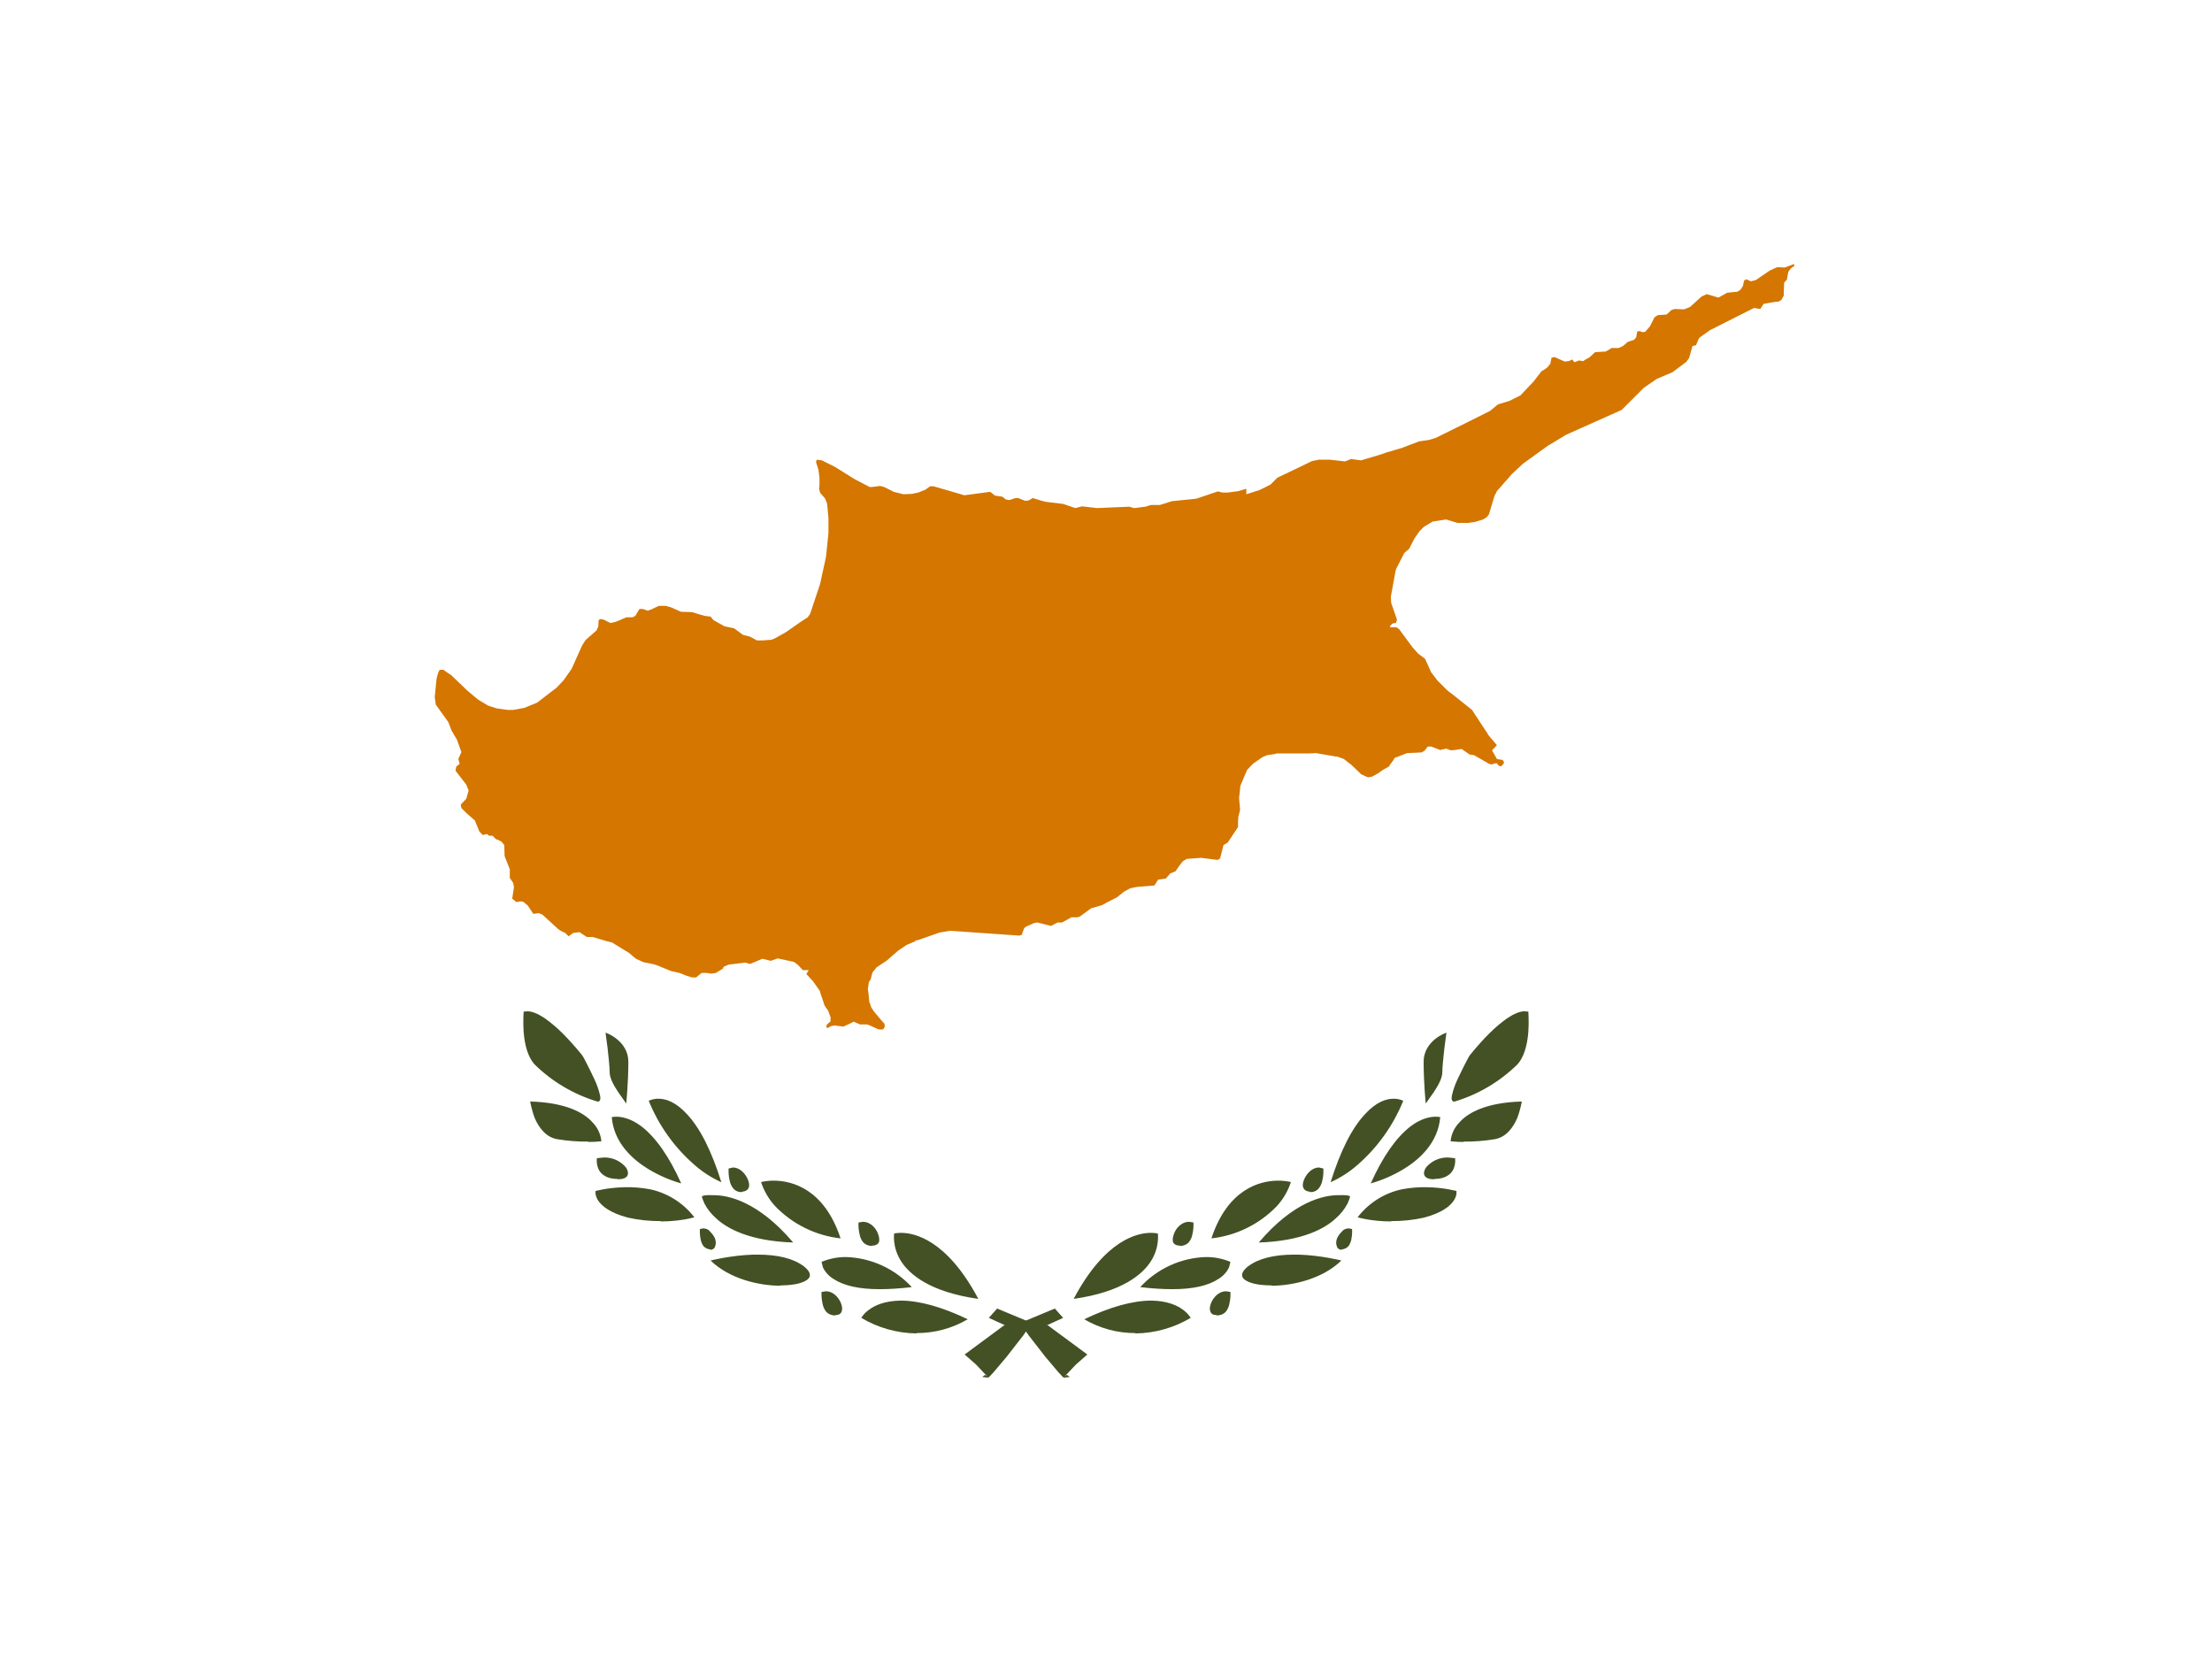
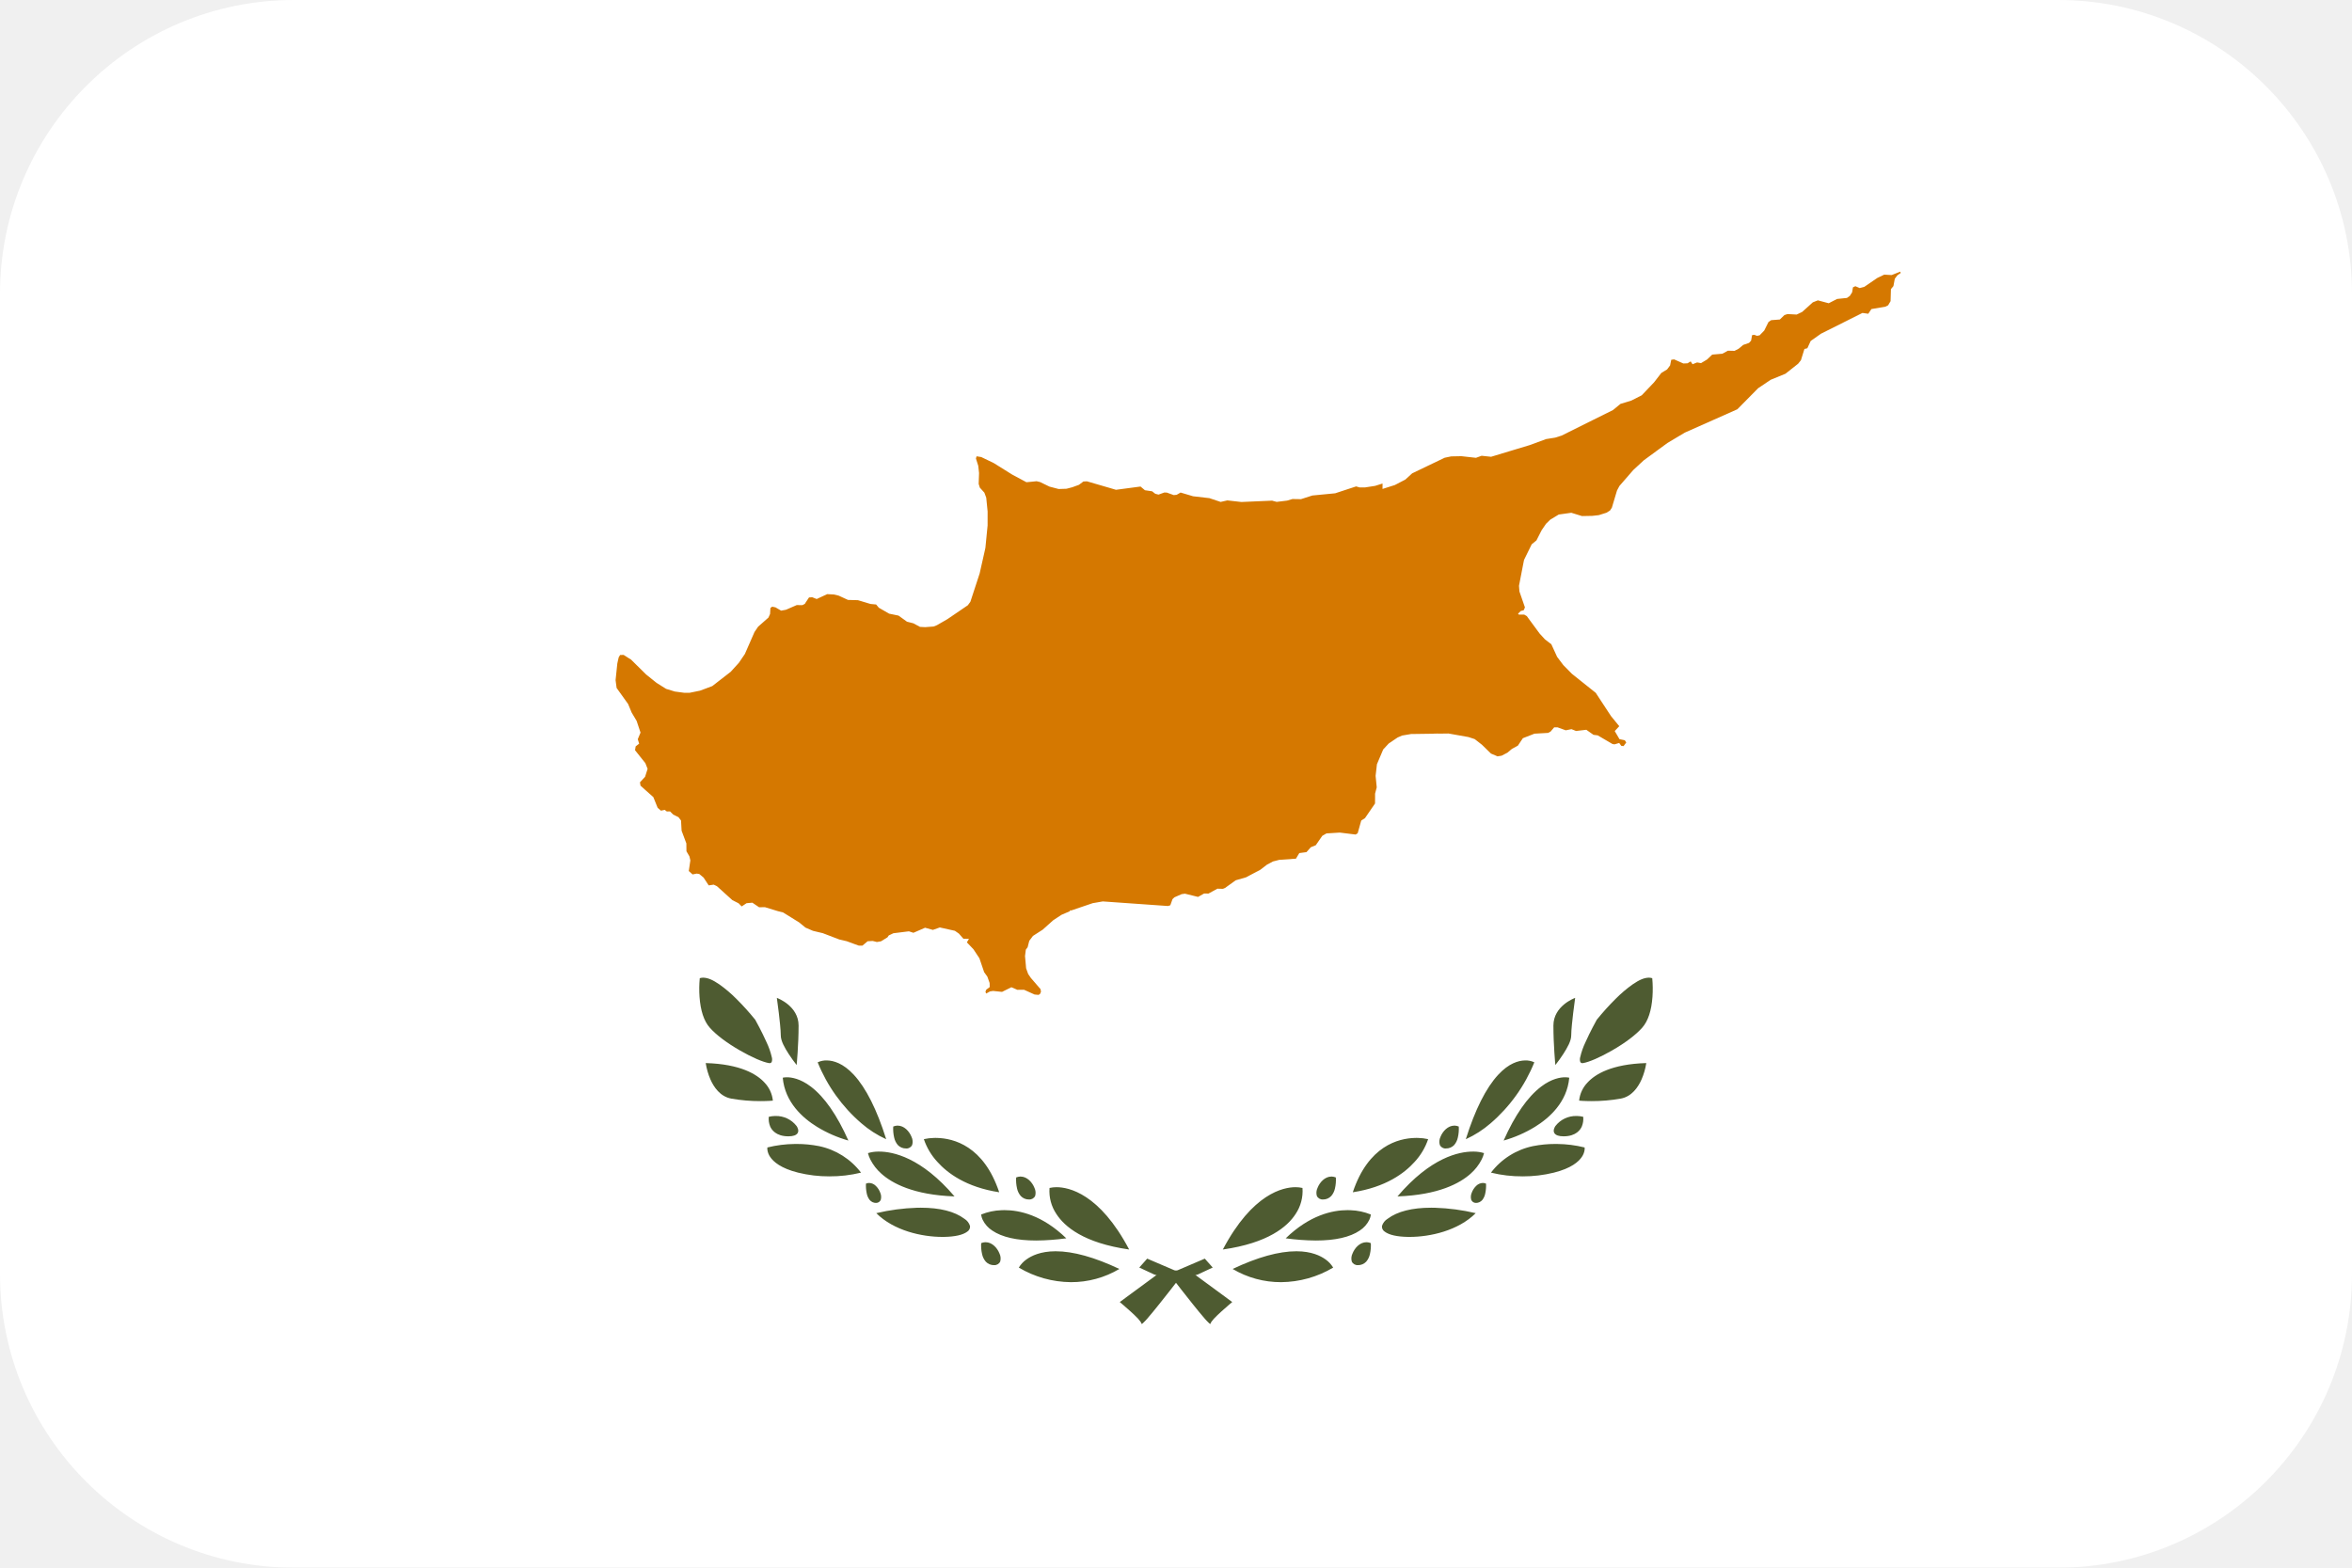
- <svg xmlns="http://www.w3.org/2000/svg" xmlns:xlink="http://www.w3.org/1999/xlink" id="flag-icons-cy" viewBox="0 0 640 480">
-   <path fill="#fff" d="M0 0h640v480H0z" />
-   <path id="cy-a" fill="#435125" d="m307.8 398.6-.2-.2h-.1l-1.3-1.4-3.8-4.5-4.9-6.3-.6-.9-6.2-1.9-4.6-2.1 2.4-2.7 8.4 3.5 6.2 1.3 11.5 8.5-3.3 2.9-3.3 3.5.7-.5.8.6zm-42.6-12.8a32 32 0 0 1-16-4.5s.7-1.3 2.3-2.4c1.6-1.2 4.4-2.5 9-2.6q8.2 0 19.5 5.4a29 29 0 0 1-14.8 4zm-23.5-5.2q-1.6 0-2.6-1a5 5 0 0 1-1.1-2.4 12 12 0 0 1-.3-3.4l1.3-.2c2 0 3.6 1.7 4.3 3.4q.6 1.5.2 2.5t-1.8 1zm41.3-4.8c-13.9-2-19.8-7-22.3-10.9-2.6-4.1-2-8-2-8s.8-.2 2-.2c3.8 0 13.2 1.9 22.3 19zm-28.5-2.8q-8.9 0-13.4-3a8 8 0 0 1-3-3.3l-.4-1.6a18 18 0 0 1 7.2-1.4 27 27 0 0 1 18.9 8.7q-5.1.6-9.3.6m-28.7-1c-6.2 0-14.8-2-20.2-7.3 0 0 5.9-1.5 12.4-1.7h1.2q8.9 0 13.4 3.4 1.5 1.2 1.7 2.2t-.8 1.7q-2.1 1.5-7.2 1.6h-.5zm-20.3-10.5a3 3 0 0 1-2-1 5 5 0 0 1-.8-2c-.3-1.4-.2-2.8-.2-2.9l1-.2q1.4.1 2 1a6 6 0 0 1 1.4 2q.4 1.3 0 2.2c0 .4-.6 1-1.3 1zm46.9-1q-1.6 0-2.6-1a5 5 0 0 1-1.1-2.4 12 12 0 0 1-.3-3.4l1.3-.2c2 0 3.7 1.7 4.3 3.4q.6 1.5.3 2.5-.5 1-2 1zm-22.8-1c-12.6-.4-19.2-4-22.4-7a15 15 0 0 1-3.4-4.3q-.7-1.6-.7-2 .2-.5 3-.4h.4c4.2 0 12.9 1.8 23 13.7zm13.6-1.2a31 31 0 0 1-18.9-9.3 19 19 0 0 1-4.1-7s1.2-.3 3-.4h1c5 .1 14.3 2.4 19 16.7m-52-5a42 42 0 0 1-9.5-1c-5.3-1.4-7.6-3.4-8.6-4.9a5 5 0 0 1-.8-2v-.8s3.5-1 8.4-1.1a35 35 0 0 1 7.4.6 22 22 0 0 1 12.8 8.1s-4 1.2-9.7 1.2zm23.5-8.4a3 3 0 0 1-2.5-1 5 5 0 0 1-1.1-2.4c-.4-1.6-.3-3.2-.3-3.4l1.2-.3h.1c2 0 3.6 1.8 4.3 3.5q.6 1.5.2 2.4-.5 1-1.9 1.1zm-17.6-2.5a39 39 0 0 1-9.6-4.2c-4.4-2.7-9.9-7.5-10.5-15l1-.1h.3c1.3 0 4 .3 7.3 2.8q6.3 4.9 11.5 16.5m11.5-.4a31 31 0 0 1-7.6-4.9 49 49 0 0 1-13.3-18.6s.9-.5 2.3-.6h.6c2 0 4.9.9 8.1 4.4q5.7 6 10 19.7zm-29.9-.9c-3.9 0-5.2-2-5.6-3a6 6 0 0 1-.4-3l2-.2a8 8 0 0 1 6.5 3c.2.4.8 1.4.3 2.3q-.6 1-2.8 1zm-8.5-10.8a51 51 0 0 1-9-.7c-3.4-.6-5.3-3.5-6.4-5.9-1-2.5-1.4-5-1.4-5 10.6.3 15.7 3.4 18 6a9 9 0 0 1 2.6 5.5s-1.6.2-3.8.2zm11-11-2.4-3.4c-1.3-2-2.4-4-2.4-5.6 0-1.7-.4-5-.6-7l-.6-4.5c.3 0 6.6 2.4 6.6 8.4s-.6 12-.6 12zm-8.2-.6h-.2a44 44 0 0 1-18.2-10.8q-2.6-3-3.1-9.4c-.2-3 0-5.5 0-5.8l1.1-.1q2 0 5 2a40 40 0 0 1 5.2 4.4c3.2 3.2 5.7 6.4 5.7 6.4.3.4 2 3.7 3.5 6.9a22 22 0 0 1 1.6 4.6q.2.9 0 1.4l-.3.4h-.4z" />
-   <use xlink:href="#cy-a" width="100%" height="100%" transform="matrix(-1 0 0 1 593.7 0)" />
-   <path fill="#d47600" d="m519 76.4-1.8.7-.8.3-2.2-.1-2.2 1-3.8 2.6-.1.1-1.5.4-1.3-.6-.7.4-.3 1.5-.7 1.1-.9.6-3 .3-2.5 1.4-3.4-1-1.5.7-3.3 3-1.7.7h-.5l-2.3-.1-.9.3-1.4 1.3-2.6.2-.9.6-1.3 2.6L476 96l-.8.1-.8-.3-.7.1-.3 1.7-.6.7-1.8.6-1.4 1.2-1.3.6h-2l-1.7 1-3.1.2-1.3 1.2-.3.3-.6.3-1 .6-.2.2-1.2-.2-1.4.5-.6-.8-1 .5-1.2.1-1.6-.7-1.3-.6-.9.2-.3 1.5v.2l-1 1.2-1.7 1.1-.2.3-2 2.6-3.8 4-3.2 1.6-3.3 1-2.3 1.9-6 3-9.7 4.8-2 .6-2.8.4-5 1.9-4.4 1.3-.3.1-.8.3-6.3 1.9-2.9-.4-1.7.7-4.5-.5h-3.1l-2 .4-3.7 1.8-6.3 3-2 2-3.2 1.6-3.8 1.2v-1.6l-1.3.4-1 .3-3 .4h-1.7l-1.1-.3h-.2l-6.2 2.1-7 .7-3.5 1.1H333l-1.6.5-3.2.4-1.2-.3-.2-.1-9.4.4-4.3-.5-2 .5-3.5-1.2-5-.6-1.2-.3-2.6-.8-1.2.7-1 .1-2-.8h-.8l-1.8.6-1-.2-1-.8-2.1-.3-1.4-1.1-7.5 1-2-.6-6.9-2h-1l-1.4 1-2 .8-1.9.4-2.4.1-2.8-.7-2.8-1.4-1.1-.3-2.4.3h-.7l-4.4-2.3-5.6-3.5-3.8-1.9-1.5-.2-.2.7.7 2.2.3 2.3v2l-.1 1.3.3 1.1 1.4 1.6.6 1.5.4 4.2v4.3l-.7 6.8-.2 1-.8 3.6-.7 3.3-2.9 8.7-.7 1-2 1.3-4.3 3-3.2 1.8-1 .4-2.6.2H219l-2-1.1-2-.5-2.6-1.9-2.8-.6-3.2-1.8-.8-1-1.7-.2-2.4-.7-.9-.3-.6-.1-3-.1-2.9-1.3-1.5-.4h-2l-2.1 1-1.1.4-1.4-.5h-1l-1 1.7-.2.3-.8.4h-1.7l-.8.3-1.1.5-1 .4-.5.2h-.3l-.5.2h-.6l-1.2-.6-.6-.3-1-.2-.5.3-.1 1.9-.5 1.1-1.6 1.4-1.6 1.4-1 1.6-3 6.7-1.9 2.7-.5.7-2 2.1-1.7 1.3-3.9 3-3.7 1.5-3.2.6h-1.6l-3-.4-2.6-.8-3-1.8-3.1-2.6-4.7-4.5-.6-.4-.2-.1-1.4-1h-1.1l-.4.8-.3 1-.2.9-.5 5v.3l.3 2.1 3.6 5 1 2.6.2.3.7 1.2.6 1 1.3 3.6-.9 2 .4 1.4-1 .8-.2 1.2 3.1 4 .7 1.7-.7 2.4-1.3 1.4-.3.3.2 1 1.4 1.4 2.5 2.2 1.3 3.2 1 1 1.2-.3.6.5h1l1 1 .6.2 1 .5.8 1 .1 3.2 1.5 3.8v2.5l1 1.5.2 1.2-.5 3.3 1.2 1 1.2-.2.8.1 1.3 1.1 1.6 2.4 1.6-.2 1 .4 4.7 4.3 1 .6.9.4 1 1 1.4-1h.2l1.6-.2.7.5 1.4.9h1.7l4 1.2 1.6.4 3.4 2.1 1.5.9.8.7 1.2 1 2.2 1 2 .4 1 .2.9.3 4.2 1.7 2.3.5 2 .8 1.6.5h1.2l1.6-1.3h1.5l1.3.2 1.3-.2 2-1.2.3-.6 1.4-.6 4.8-.6 1.4.4 3.6-1.5 2.4.6 2-.7 4.7 1 1.2.9 1.4 1.5h1.7l-.7 1.1 2 2.2 1.9 2.7.1.4 1.3 3.9 1 1.4.7 1.9v1.2l-1 .9-.2.4v.2l.2.5.4-.2.7-.4 1-.2 1.6.2 1.1.1 1.7-.8 1.2-.6 1.8.8h2l.9.3 2.4 1.1 1.2.1.4-.3.3-.6-.1-.8-1-1.1-2-2.4-.8-1.2-.6-1.7-.2-2.2-.2-1.5.3-2 .5-.7.4-1.6.1-.4 1.2-1.5 3-2 3.2-2.8 2.5-1.7 2.6-1.1v-.3l.4.1 6.6-2.3 3-.5 20 1.4.7-.2.7-1.9.3-.3.3-.2 2.2-1 1-.2 2.8.7 1.2.3 1.9-1h1.3l2.7-1.5h1.7l.7-.2 3.3-2.4 3.1-.9.8-.4.3-.2 3.3-1.7 2-1.6 1.8-1 2-.4 5-.4 1.1-1.7 2.2-.3 1.3-1.5 1.5-.6 1.1-1.6 1-1.3 1.2-.7 4.1-.3 4.8.6.7-.4 1-3.9 1.2-.7 3-4.5v-1.6l.1-1.4.5-2-.3-3.4.4-3.6 1.9-4.5 1.7-1.8 2.7-1.9 1.4-.6 2-.3h.2l.5-.2h9.2l2.3-.1 5.7 1h.4l1.9.7 2.2 1.7 2.4 2.3.4.4 1.5.7.5.2 1.2-.2 1.8-1 1.4-1 1.8-1v-.2l1.1-1.5.4-.7 3.6-1.4 4.2-.2.5-.3h.2l1.1-1.4h1l2.6 1 1.7-.4 1.4.5 1.1-.1 2-.3 2.3 1.6 1.3.2 4.5 2.6h.4l.2.1.5-.2.8-.2h.1l.1.1.6.7.7.1.8-1-.3-.6-.1-.2-1.7-.3-1.4-2.5 1.4-1.5-2.2-2.6-.4-.5v-.1l-.8-1.2-3.8-5.8-5-4-1.7-1.3-.6-.5-2.7-2.7-1.9-2.5-.2-.5-.4-.9-1.1-2.4-2-1.5-1.6-1.8-3.4-4.6-.5-.7-.8-.5h-1.7l-.1-.2h-.1v-.1l.8-.8 1-.2.3-.9-1.7-4.9v-.2l-.1-1.5 1.3-7.1.2-.9 2.4-4.7 1.4-1.2 1.6-3.1 1.4-2 1.3-1.3.2-.1 2.3-1.4 2-.3 1.9-.3 3.3 1h3l.7-.1 1.4-.2 2.3-.7 1.1-.7.6-.8 1.2-4 .4-1.3.7-1.4 4.3-4.9 3.2-3 7.2-5.2 3.5-2.1 1.8-1.1 16.1-7.2 4.2-4.2 2.2-2.2 3.8-2.6 4.5-1.9 4-3 .8-1.1 1-3.5 1-.2.7-1.7.3-.5 3.1-2.2.4-.2 12.3-6.2 1.8.3 1-1.5 3.5-.6h.7l.9-.5.7-1.3v-.3l.1-3.4.8-.9.4-2.2.4-.6.4-.5 1-.7z" />
+ <svg xmlns="http://www.w3.org/2000/svg" xmlns:xlink="http://www.w3.org/1999/xlink" viewBox="0 0 900 600">
+   <defs>
+     <mask id="fa-flag-rounded-cy" maskUnits="userSpaceOnUse" x="0.0" y="0.0" width="900.0" height="600.0">
+       <rect x="0.0" y="0.0" width="900.0" height="600.0" rx="112.5" ry="112.5" fill="#fff" />
+     </mask>
+   </defs>
+   <g mask="url(#fa-flag-rounded-cy)">
+     <path fill="#fff" d="M0 0h900v600H0z" />
+     <path id="a" d="M463.1 506.741a1.01 1.01 0 01-.347-.245l-.125-.117a21.523 21.523 0 01-1.582-1.643c-1.332-1.513-3.119-3.728-4.69-5.685-3.115-3.883-5.689-7.228-6.174-7.858l-.793-1.032-7.767-2.395-5.671-2.644 3.03-3.406 10.408 4.456 7.767 1.594 14.363 10.564-.011.009c-.029.024-2.089 1.738-4.136 3.6-.913.83-2.064 1.9-2.877 2.783-.335.359-.646.74-.93 1.14a9.004 9.004 0 00-.465.88m-53.34-16.02a39.63 39.63 0 01-19.895-5.567h-.007v-.008a10.24 10.24 0 012.878-3.1c1.941-1.425 5.442-3.128 11.1-3.15h.117c6.7 0 14.9 2.278 24.373 6.771a36.022 36.022 0 01-18.566 5.054l.01.01-.01-.01zm-29.37-6.51a4.241 4.241 0 01-3.17-1.333A6.439 6.439 0 01375.8 480a14.656 14.656 0 01-.351-4.217 4.336 4.336 0 011.562-.354h.112c2.511 0 4.49 2.178 5.338 4.337a4.35 4.35 0 01.274 3.067 2.417 2.417 0 01-2.34 1.37l-.005.009zm51.68-5.99c-17.359-2.479-24.717-8.755-27.833-13.583a15.705 15.705 0 01-2.634-9.96v-.014h.013c.872-.2 1.764-.299 2.658-.293 4.618 0 16.43 2.323 27.8 23.842l.007.014-.02-.01.009.004zm-35.58-3.44c-7.416 0-13.062-1.28-16.782-3.8a10.304 10.304 0 01-3.686-4.125 6.75 6.75 0 01-.594-2.023 22.704 22.704 0 017.765-1.65c.383-.018.769-.029 1.174-.03 5.732 0 14.448 1.87 23.646 10.78l.009.009h-.011a90.034 90.034 0 01-11.53.84l.009-.001zm-35.91-1.38c-7.82 0-18.563-2.388-25.263-9.087l-.007-.008h.02a78.487 78.487 0 0115.523-2.062c.488-.012.98-.018 1.475-.019 7.332 0 12.944 1.422 16.682 4.225a4.942 4.942 0 012.178 2.783 2.28 2.28 0 01-1.056 2.15c-1.683 1.271-4.692 1.949-8.945 2.017l-.6.02-.007-.019zm-25.34-13a3.206 3.206 0 01-2.479-1.167 5.87 5.87 0 01-1.108-2.522 14.298 14.298 0 01-.291-3.674v-.018c.382-.176.797-.27 1.217-.275a3.784 3.784 0 012.589 1.158 6.956 6.956 0 011.688 2.645 4.03 4.03 0 01.18 2.635 1.915 1.915 0 01-1.8 1.21l.004.008zm58.53-1.32a4.241 4.241 0 01-3.17-1.333 6.45 6.45 0 01-1.422-2.878 14.656 14.656 0 01-.351-4.217 4.336 4.336 0 011.562-.354h.112c2.511 0 4.49 2.178 5.338 4.337a4.35 4.35 0 01.274 3.067 2.413 2.413 0 01-2.34 1.37l-.003.008zm-28.51-1.18c-15.737-.554-23.9-5.027-27.984-8.683a18.3 18.3 0 01-4.24-5.447 11.649 11.649 0 01-.908-2.438l.021-.009a13.461 13.461 0 013.885-.579h.368c5.307 0 16.111 2.229 28.852 17.153v.01l.006-.007zm17.09-1.59c-12.661-1.928-19.834-7.363-23.622-11.585a24.177 24.177 0 01-5.213-8.738 18.622 18.622 0 013.9-.469c.169 0 .345-.007.524-.007s.365 0 .553.007c6.368.139 17.934 3.023 23.855 20.785h.01l-.007.007zm-65-6.08a49.336 49.336 0 01-11.96-1.432c-6.629-1.658-9.473-4.189-10.691-6.021a6.318 6.318 0 01-1.031-2.534 4.282 4.282 0 01-.031-1.073l.031-.011a45.238 45.238 0 0110.464-1.328c.239 0 .48-.006.725-.006a43.806 43.806 0 018.564.83 27.146 27.146 0 0116.053 10.14v.009h-.013a49.635 49.635 0 01-12.12 1.42l.009.006zm29.39-10.68a4.244 4.244 0 01-3.172-1.3 6.49 6.49 0 01-1.42-2.908 14.4 14.4 0 01-.351-4.185 4.336 4.336 0 011.562-.354h.112c2.506 0 4.488 2.179 5.339 4.338a4.25 4.25 0 01.243 3.034 2.356 2.356 0 01-2.31 1.38l-.003-.005zm-22.1-3.03a48.225 48.225 0 01-11.967-5.225c-5.544-3.413-12.326-9.45-13.153-18.83h.014a7.14 7.14 0 011.278-.154c.1 0 .217-.006.334-.006 1.656 0 5.046.466 9.147 3.584 5.22 3.98 10.04 10.92 14.35 20.65l-.003-.019zm14.43-.53a39.027 39.027 0 01-9.469-6.084 60.759 60.759 0 01-16.716-23.33 7.698 7.698 0 013.655-.718c2.411.068 6.083 1.07 10.154 5.463 4.676 5.047 8.85 13.34 12.4 24.651l.01.032-.03-.01-.004-.004zm-37.39-1.09c-4.821 0-6.471-2.615-6.957-3.74a7.783 7.783 0 01-.554-3.707v-.02a10.615 10.615 0 012.4-.314h.165a9.918 9.918 0 018.084 3.841c.255.379 1.037 1.694.39 2.721-.52.81-1.7 1.22-3.53 1.22l.002-.001zM291 421.431a63.914 63.914 0 01-11.141-.952c-4.294-.781-6.728-4.432-8.013-7.356a25.55 25.55 0 01-1.8-6.254h.012c13.282.39 19.555 4.271 22.478 7.457a11.713 11.713 0 013.206 6.922h-.009c-.02 0-1.89.18-4.74.18l.007.003zm13.83-13.82a53.867 53.867 0 01-3.033-4.228c-1.573-2.445-3.028-5-3.028-7.084 0-2.016-.474-6.266-.757-8.619-.358-2.985-.72-5.54-.75-5.757h.013c.337.123 8.308 3.114 8.308 10.591s-.738 15.014-.745 15.089v.011h-.01l.002-.003zm-10.33-.71c-.084 0-.167-.008-.25-.021-2.356-.393-6.5-2.194-11.073-4.818-5.082-2.914-9.209-6.036-11.62-8.791-2.2-2.512-3.5-6.457-3.88-11.726a43.595 43.595 0 01.087-7.163 4.135 4.135 0 011.315-.2c1.764.029 3.647.823 6.189 2.574a49.763 49.763 0 016.49 5.514 99.384 99.384 0 017.2 7.971l.032.04c.265.475 2.537 4.571 4.307 8.558a27.554 27.554 0 012.024 5.746c.174.581.174 1.2 0 1.781a.902.902 0 01-.385.448c-.139.06-.289.091-.44.09l.004-.003z" fill="#4e5b31" />
+     <use xlink:href="#a" transform="matrix(-1 0 0 1 900 0)" />
+     <path d="M727.132 103.967l-2.355.938-.923.368-2.854-.157-2.673 1.283-4.74 3.239-.209.15-1.767.461-1.641-.708-.932.424-.321 1.92-.887 1.379-1.092.767-3.783.387-3.19 1.645-4.15-1.111-1.928.755-4.1 3.692-2.095.992-.732-.042-2.778-.143-1.173.384-1.752 1.693-3.315.258-1.033.715-1.618 3.26-1.753 1.808-1 .212-1.087-.4-.817.144-.37 2.086-.793.874-2.219.764-1.773 1.477-1.556.8-2.084-.052h-.479l-2.076 1.146-3.9.342-1.624 1.549-.358.331-.758.458-1.24.74-.3.184-1.5-.267-1.75.693-.708-1.089-1.211.727-1.6.069-2-.889-1.522-.678-1.113.161-.387 1.94-.039.206-1.17 1.557-2.184 1.323-.3.387-2.485 3.208-4.722 4.966-3.993 2.028-4.139 1.259-2.9 2.38-7.6 3.767-11.995 5.973-2.453.786-3.52.562-6.278 2.312-5.539 1.671-.308.094-1.1.332-7.81 2.363-3.635-.384-2.153.782-5.605-.622-3.9.077-2.467.513-4.637 2.224-7.827 3.762-2.586 2.366-4.027 2.1-4.715 1.493.011-1.981-.028-.084-1.636.517-1.181.373-3.825.59h-2.128l-1.321-.384-.2.069-7.818 2.569-8.719.842-4.363 1.4-3.26-.052-2.038.606-4 .489-1.428-.381-.322-.088-11.75.51-5.372-.607-2.564.583-4.3-1.446-6.269-.727-1.465-.439-3.3-.978-1.491.859-1.116.119-2.667-.967-.96-.024-2.2.8-1.267-.325-1.177-.938-2.761-.411-1.682-1.414-9.4 1.246-2.551-.75-8.554-2.492-1.361.069-1.7 1.271-2.548.929-2.212.575-3.012.1-3.5-.918-3.606-1.748-1.333-.317-2.974.3-.91.082-5.466-2.932-7.042-4.4-4.778-2.3-1.794-.291-.241.853.89 2.8.3 2.774-.091 2.563-.049 1.587.446 1.425 1.725 1.912.719 1.92.526 5.284-.006 5.362-.839 8.551-.283 1.3-1 4.43-.914 4.069-3.546 10.833-.974 1.343-2.391 1.631-5.419 3.688-3.99 2.3-1.263.523-3.239.245-2.018-.1-2.513-1.361-2.467-.635-3.232-2.324-3.6-.744-3.941-2.278-1.026-1.233-2.146-.2-2.976-.893v-.005l-1.093-.327-.755-.22-3.8-.1-3.54-1.634-1.864-.45-2.547-.129-2.666 1.239-1.351.629-1.707-.678-1.235.077-1.4 2.115-.172.323-.964.51-1.2-.017-.939-.025-1.016.444-1.368.593-1.208.527-.59.255-.01-.01-.363.073-.645.112-.8.153-1.41-.824-.75-.442-1.257-.256-.677.489-.133 2.3-.618 1.378-1.961 1.734-1.993 1.755-1.389 2.047-3.676 8.39-2.3 3.385-.715.789-2.418 2.66-2.136 1.657-4.922 3.815-4.659 1.741-4.013.82-1.951.008-3.7-.492-3.323-1.02-3.65-2.282-4-3.217-5.794-5.724-.82-.493-.171-.114-1.825-1.167-1.354.035-.53.874-.29 1.263-.245 1.12-.664 6.367.049.369.349 2.622 4.4 6.15 1.358 3.267.223.373.908 1.525.691 1.163.069.118 1.5 4.488-1.057 2.534.534 1.7-1.336 1.037-.245 1.465 3.951 4.953.862 2.185-.963 3.029-1.536 1.671-.429.457.216 1.28 1.818 1.635 3.089 2.75 1.647 4.086 1.253 1.1 1.456-.31.81.618 1.228-.021 1.208 1.208.782.379 1.236.616.977 1.272.216 3.911 1.822 4.86.028 2.635.01.374 1.134 1.948.356 1.538-.6 4.069 1.445 1.306 1.567-.32 1.012.16 1.626 1.354 1.969 3 1.926-.282 1.222.589 5.9 5.334 1.339.676.074.042.963.483 1.2 1.208 1.856-1.232.206-.021 2.018-.178.886.6 1.7 1.149 2.234-.029 4.844 1.485 2.119.543 4.261 2.648 1.811 1.12 1.072.871 1.424 1.161 2.845 1.224 2.44.584 1.322.314 1 .384.025-.062h.014l-.024.063 5.284 2.023 2.862.668 2.648.975 1.927.7 1.414.023 2-1.682 1.937-.112 1.609.4 1.57-.263 2.485-1.531.485-.719 1.762-.839 5.944-.738 1.737.564 4.46-1.94 2.988.831 2.645-.938 5.779 1.284 1.536 1.081 1.717 1.965.21.009 1.912.037-.8 1.331 2.523 2.647 2.279 3.445.154.455 1.657 4.864 1.232 1.723.862 2.405.042 1.568-1.34 1.022-.22.583-.076.216.272.655.506-.276.963-.533 1.172-.182 2.066.22 1.364.143 2.154-1.069 1.427-.71 2.293.987 2.52-.028 1.058.471 3 1.358 1.529.144.565-.371.36-.856-.185-1L397 377.23l-2.531-2.938-1.036-1.51-.789-2.186-.244-2.796-.174-1.885.314-2.477.68-.884.5-1.968h.009l.129-.515 1.406-1.866 3.724-2.393 4-3.582 3.162-2.085 3.26-1.412.087-.4.363.146 8.292-2.819.137-.016 3.692-.643 24.92 1.755.924-.279v-.006l.83-2.33.447-.432.3-.282 2.74-1.206 1.281-.183 3.556.878 1.456.359 2.332-1.307 1.654.028 3.417-1.866 2.111.053.8-.321 4.112-2.955 3.961-1.135 1.03-.548.363-.2 4.06-2.144 2.579-1.981 2.226-1.183 2.438-.629 6.38-.449 1.283-2.138 2.744-.366 1.657-1.87 1.9-.771 1.359-1.958 1.139-1.641 1.591-.921 5.1-.32 6.045.749.8-.485 1.366-4.875 1.43-.915 3.851-5.612.013-2.045v-1.708l.633-2.432-.43-4.391.51-4.446 2.394-5.65 2.109-2.279 3.4-2.3 1.729-.753 2.449-.412v.001l.36-.061.624-.107 8.433-.116c.117-.087 3.067-.042 3.067-.042l2.812-.038 7.116 1.264.506.088 2.4.779 2.774 2.157 2.938 2.869.551.535 1.9.8.575.251 1.571-.251 2.237-1.165 1.688-1.427 2.3-1.257.056-.08 1.295-1.948.039-.04.028.007v-.011h-.022l.511-.775 4.447-1.733 5.23-.3.588-.318.327-.175 1.382-1.623 1.295-.01 3.135 1.134 2.2-.438 1.75.7 1.36-.161 2.565-.3 2.754 1.937 1.605.2 5.658 3.31.294.048.152.028.324.054.671-.2 1-.289.132-.039.126.175.643.907.882.126 1.044-1.393-.415-.632-.157-.23-2.021-.411-1.815-3.1 1.728-1.861-2.711-3.326-.45-.551-.153-.234-.937-1.423-4.746-7.235-6.182-4.935-2.165-1.732-.014-.01-.758-.6-3.3-3.358-2.358-3.13-.309-.674-.487-1.062-1.413-3.078-2.462-1.9-2.006-2.191-.1-.129-4.14-5.626-.68-.943-.978-.565-2.066-.014-.2-.2-.116-.121.07-.074.991-.985 1.105-.278.476-1.089-2.108-6.1-.014-.213-.157-1.95 1.718-8.855.22-1.079 2.928-5.958 1.814-1.486 1.98-3.892 1.7-2.488 1.625-1.582.284-.168 2.934-1.776 2.465-.347 2.348-.331 4.1 1.264 3.9-.076.761-.081 1.77-.2 2.911-.917 1.374-.848.713-1.093 1.487-4.987.478-1.587.917-1.724 5.306-6.108 4.011-3.71 9.019-6.613 4.415-2.639 2.254-1.347 20.126-8.946 5.23-5.3 2.725-2.758 4.821-3.235 5.641-2.311 4.854-3.842 1.06-1.334 1.336-4.3 1.113-.269 1-2.174.286-.618 3.961-2.792.448-.223 15.388-7.71 2.236.307 1.2-1.793 4.477-.751.824-.14 1.1-.551.939-1.6v-.316l.129-4.273.956-1.155.521-2.816.491-.65.513-.676 1.268-.891-.22-.531.032.031z" fill="#d57800" />
+   </g>
</svg>
